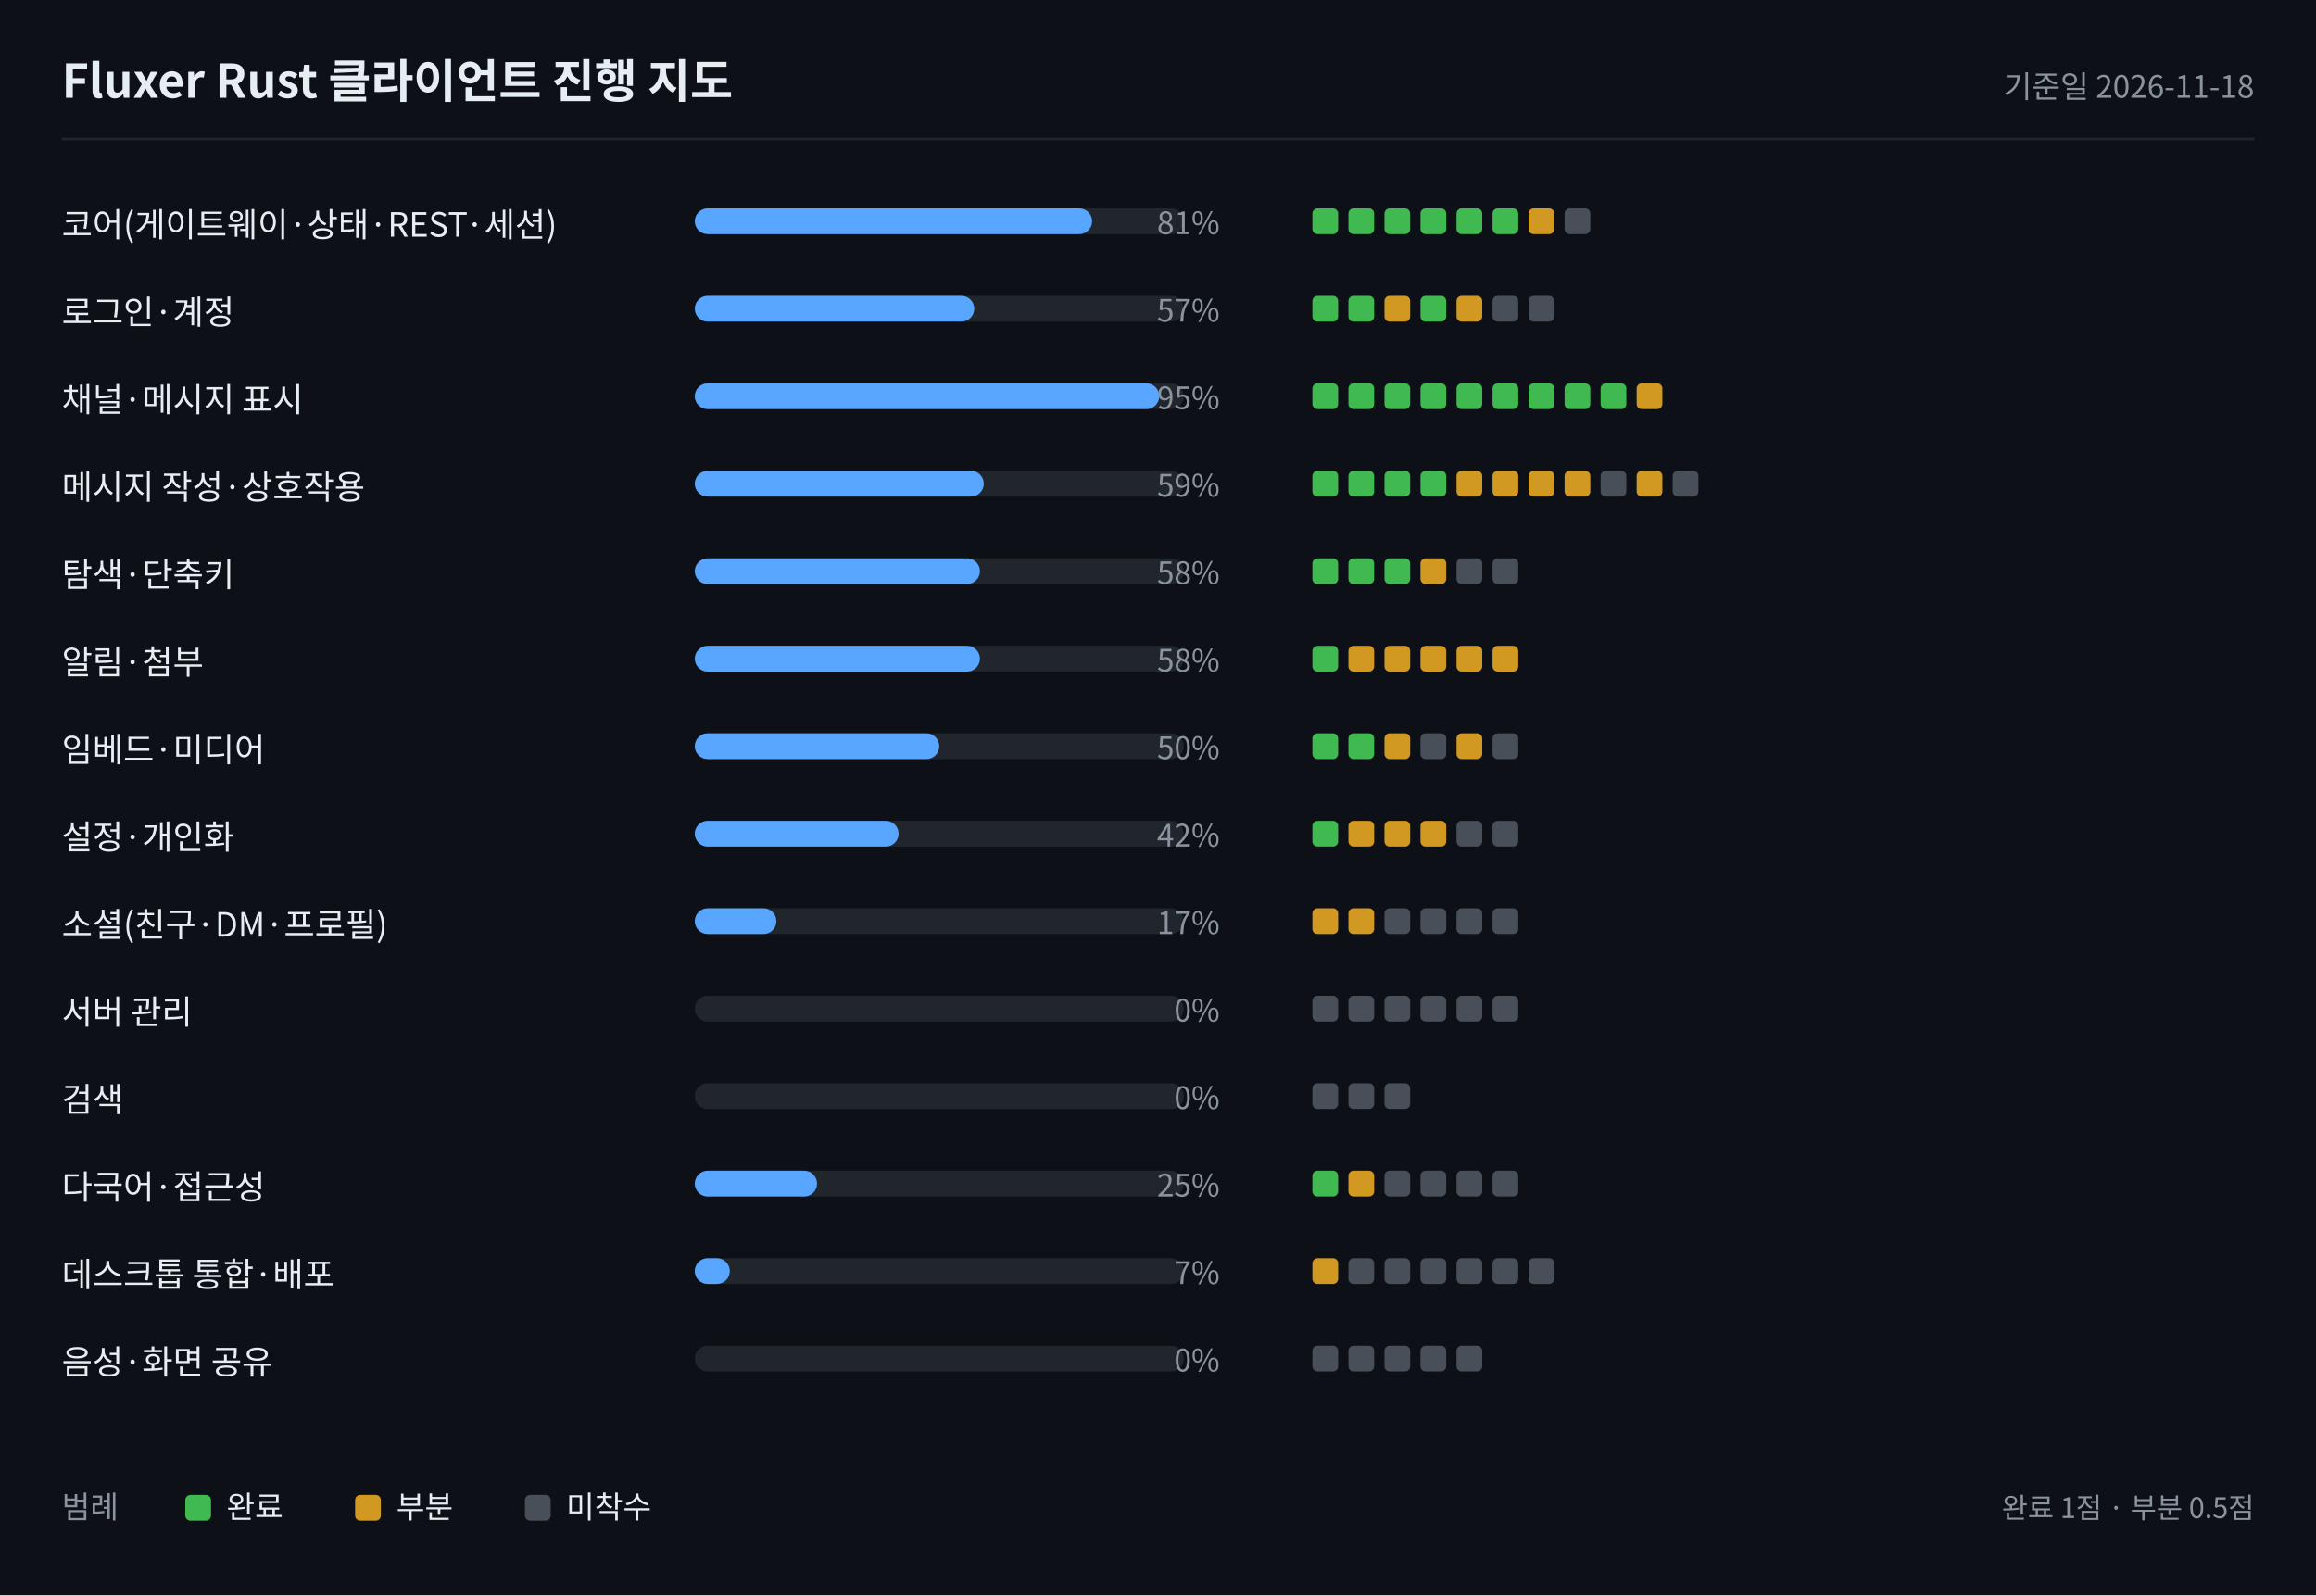
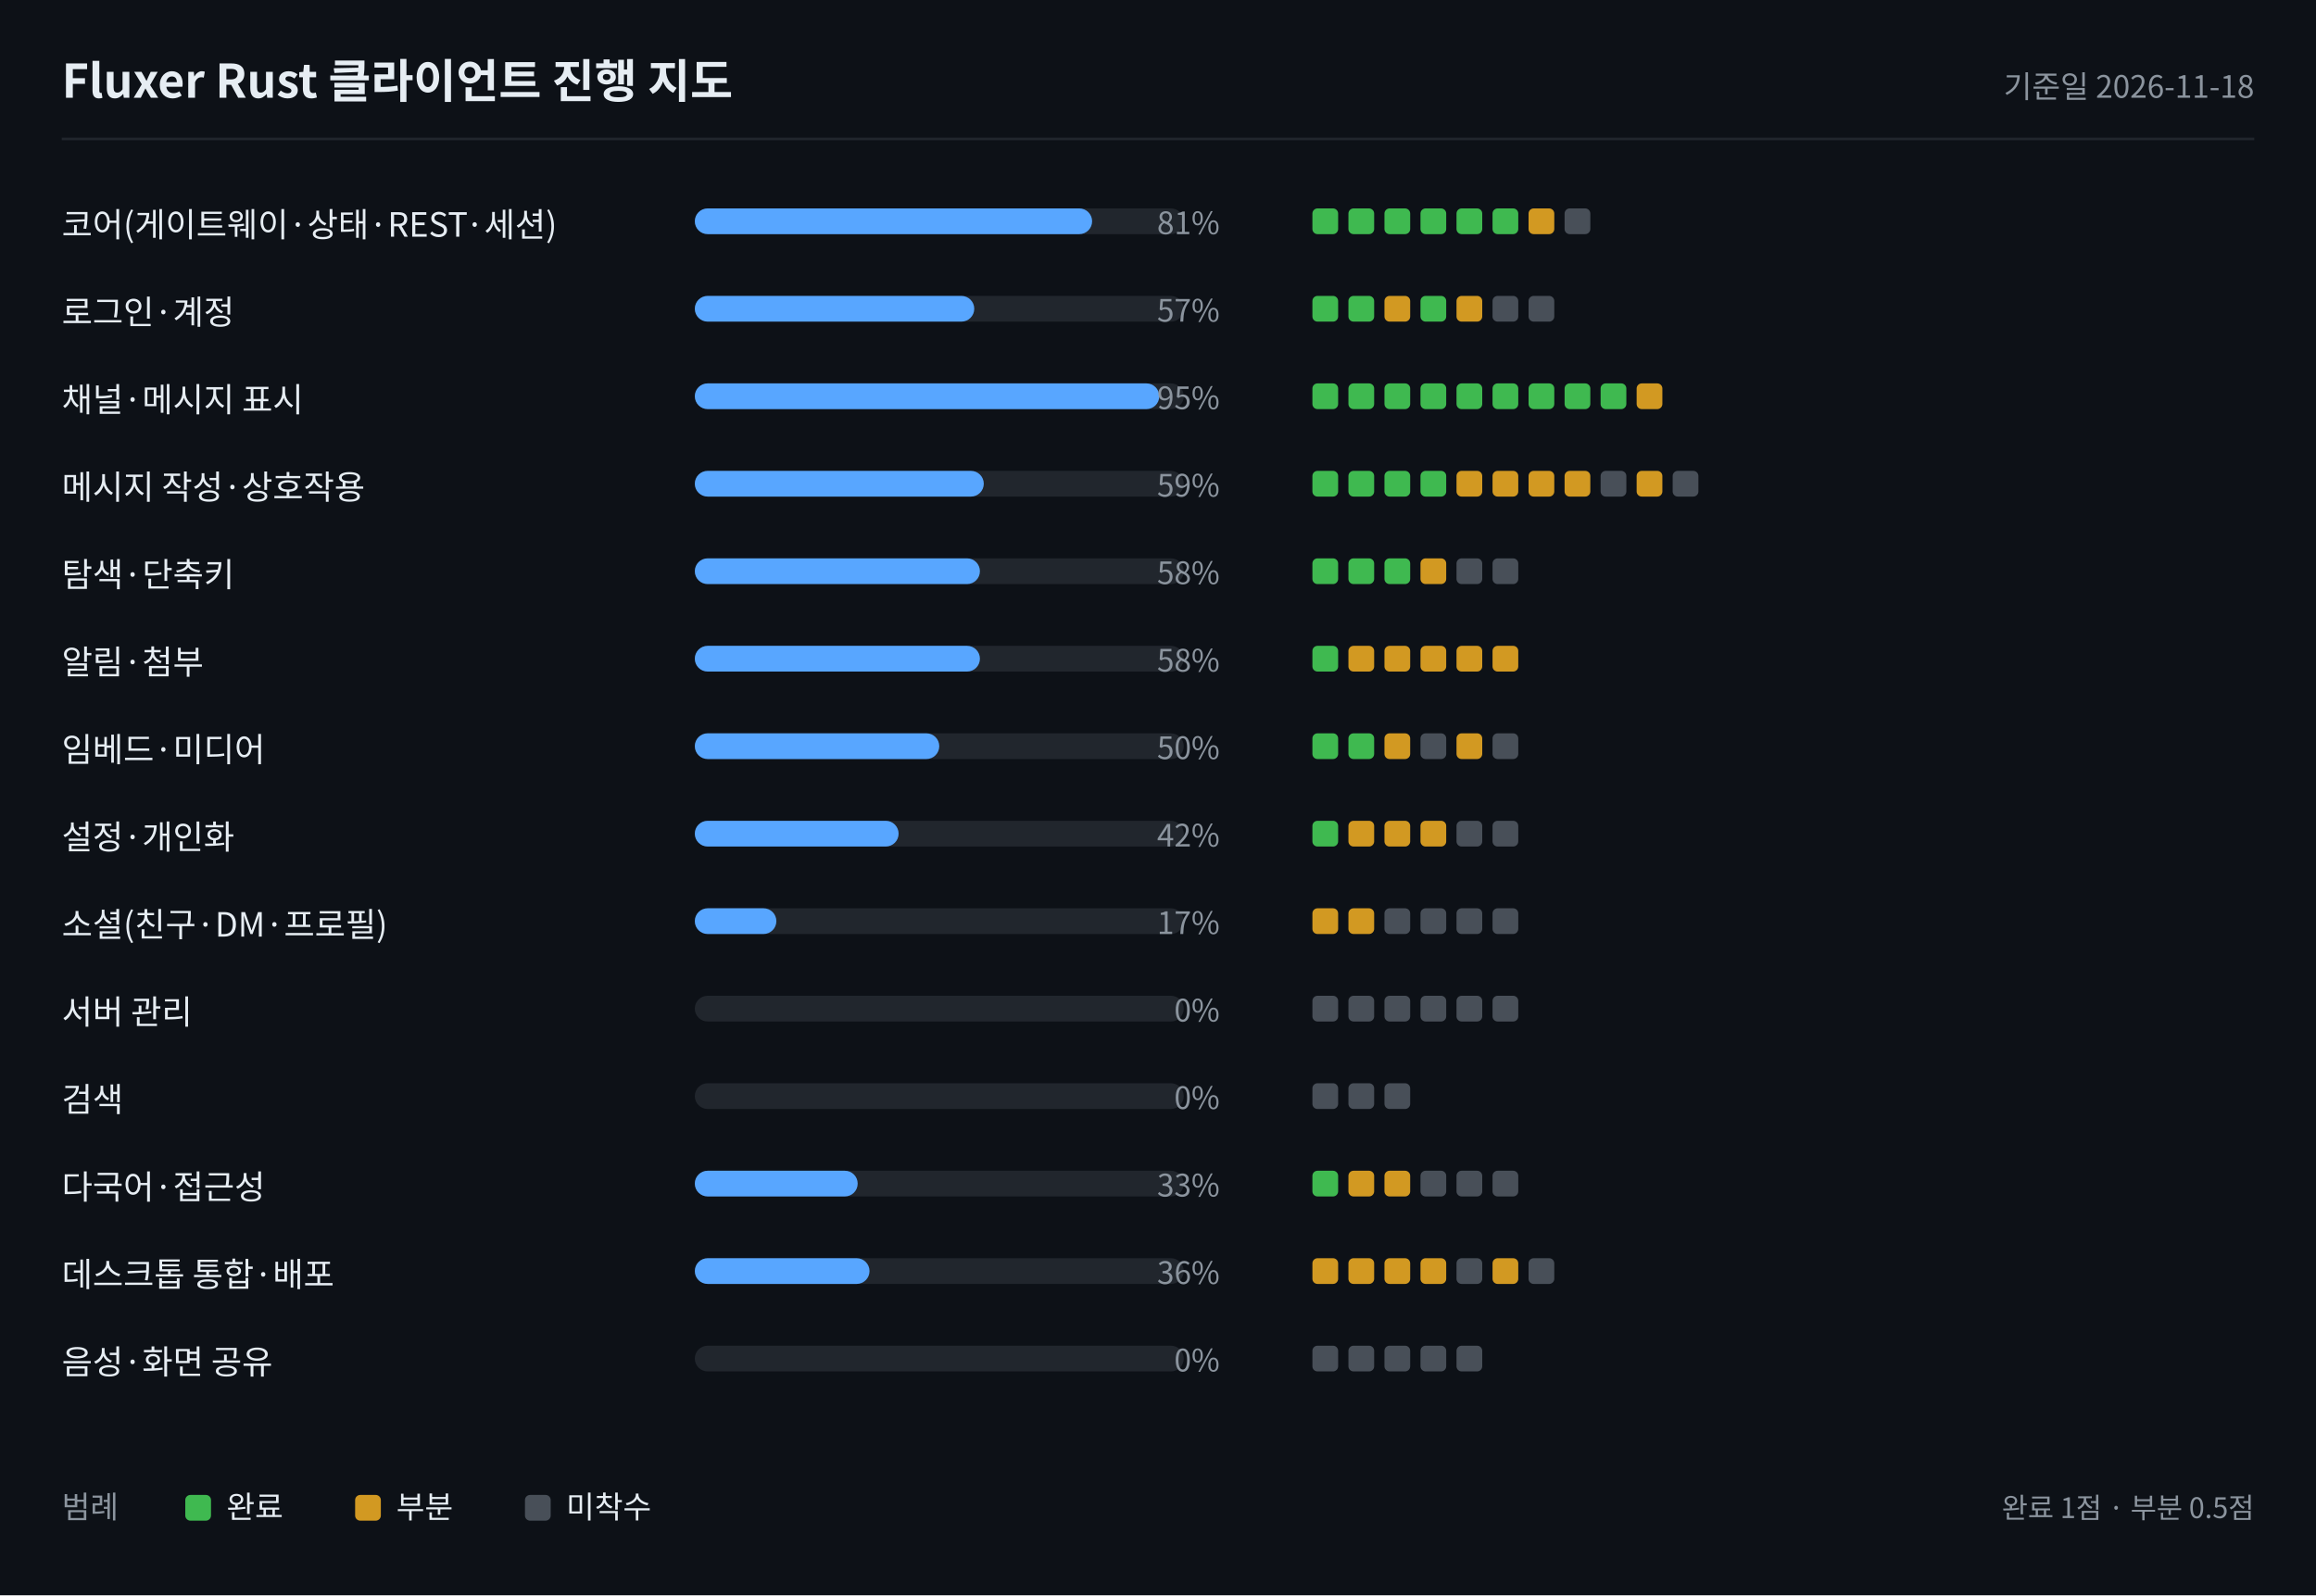
<svg xmlns="http://www.w3.org/2000/svg" width="900" height="620" viewBox="0 0 900 620" role="img" aria-label="Fluxer Rust 클라이언트 진행 지도">
  <rect width="900" height="620" fill="#0d1117" />
  <text x="24" y="38" fill="#e6edf3" font-family="Segoe UI, Malgun Gothic, Apple SD Gothic Neo, Noto Sans KR, Noto Sans CJK KR, sans-serif" font-size="18" font-weight="600">Fluxer Rust 클라이언트 진행 지도</text>
  <text x="876" y="38" fill="#8b949e" font-family="Segoe UI, Malgun Gothic, Apple SD Gothic Neo, Noto Sans KR, Noto Sans CJK KR, sans-serif" font-size="12" text-anchor="end">기준일 2026-11-18</text>
  <line x1="24" y1="54" x2="876" y2="54" stroke="#21262d" stroke-width="1" />
  <text x="24" y="92.0" fill="#e6edf3" font-family="Segoe UI, Malgun Gothic, Apple SD Gothic Neo, Noto Sans KR, Noto Sans CJK KR, sans-serif" font-size="13">코어(게이트웨이·상태·REST·세션)</text>
  <rect x="270" y="81.0" width="190" height="10" rx="5" fill="#21262d" />
  <rect x="270" y="81.0" width="154.4" height="10" rx="5" fill="#58a6ff" />
  <text x="474" y="91.0" fill="#8b949e" font-family="Segoe UI, Malgun Gothic, Apple SD Gothic Neo, Noto Sans KR, Noto Sans CJK KR, sans-serif" font-size="12" text-anchor="end">81%</text>
  <g>
    <rect x="510" y="81.0" width="10" height="10" rx="2" fill="#3fb950" />
  </g>
  <g>
    <rect x="524" y="81.0" width="10" height="10" rx="2" fill="#3fb950" />
  </g>
  <g>
    <rect x="538" y="81.0" width="10" height="10" rx="2" fill="#3fb950" />
  </g>
  <g>
    <rect x="552" y="81.0" width="10" height="10" rx="2" fill="#3fb950" />
  </g>
  <g>
    <rect x="566" y="81.0" width="10" height="10" rx="2" fill="#3fb950" />
  </g>
  <g>
    <rect x="580" y="81.0" width="10" height="10" rx="2" fill="#3fb950" />
  </g>
  <g>
    <rect x="594" y="81.0" width="10" height="10" rx="2" fill="#d29922" />
  </g>
  <g>
    <rect x="608" y="81.0" width="10" height="10" rx="2" fill="#484f58" />
  </g>
  <text x="24" y="126.0" fill="#e6edf3" font-family="Segoe UI, Malgun Gothic, Apple SD Gothic Neo, Noto Sans KR, Noto Sans CJK KR, sans-serif" font-size="13">로그인·계정</text>
  <rect x="270" y="115.0" width="190" height="10" rx="5" fill="#21262d" />
  <rect x="270" y="115.0" width="108.6" height="10" rx="5" fill="#58a6ff" />
  <text x="474" y="125.0" fill="#8b949e" font-family="Segoe UI, Malgun Gothic, Apple SD Gothic Neo, Noto Sans KR, Noto Sans CJK KR, sans-serif" font-size="12" text-anchor="end">57%</text>
  <g>
    <rect x="510" y="115.0" width="10" height="10" rx="2" fill="#3fb950" />
  </g>
  <g>
    <rect x="524" y="115.0" width="10" height="10" rx="2" fill="#3fb950" />
  </g>
  <g>
    <rect x="538" y="115.0" width="10" height="10" rx="2" fill="#d29922" />
  </g>
  <g>
    <rect x="552" y="115.0" width="10" height="10" rx="2" fill="#3fb950" />
  </g>
  <g>
    <rect x="566" y="115.0" width="10" height="10" rx="2" fill="#d29922" />
  </g>
  <g>
    <rect x="580" y="115.0" width="10" height="10" rx="2" fill="#484f58" />
  </g>
  <g>
    <rect x="594" y="115.0" width="10" height="10" rx="2" fill="#484f58" />
  </g>
  <text x="24" y="160.0" fill="#e6edf3" font-family="Segoe UI, Malgun Gothic, Apple SD Gothic Neo, Noto Sans KR, Noto Sans CJK KR, sans-serif" font-size="13">채널·메시지 표시</text>
  <rect x="270" y="149.0" width="190" height="10" rx="5" fill="#21262d" />
  <rect x="270" y="149.0" width="180.5" height="10" rx="5" fill="#58a6ff" />
  <text x="474" y="159.0" fill="#8b949e" font-family="Segoe UI, Malgun Gothic, Apple SD Gothic Neo, Noto Sans KR, Noto Sans CJK KR, sans-serif" font-size="12" text-anchor="end">95%</text>
  <g>
    <rect x="510" y="149.0" width="10" height="10" rx="2" fill="#3fb950" />
  </g>
  <g>
    <rect x="524" y="149.0" width="10" height="10" rx="2" fill="#3fb950" />
  </g>
  <g>
    <rect x="538" y="149.0" width="10" height="10" rx="2" fill="#3fb950" />
  </g>
  <g>
    <rect x="552" y="149.0" width="10" height="10" rx="2" fill="#3fb950" />
  </g>
  <g>
    <rect x="566" y="149.0" width="10" height="10" rx="2" fill="#3fb950" />
  </g>
  <g>
    <rect x="580" y="149.0" width="10" height="10" rx="2" fill="#3fb950" />
  </g>
  <g>
    <rect x="594" y="149.0" width="10" height="10" rx="2" fill="#3fb950" />
  </g>
  <g>
    <rect x="608" y="149.0" width="10" height="10" rx="2" fill="#3fb950" />
  </g>
  <g>
    <rect x="622" y="149.0" width="10" height="10" rx="2" fill="#3fb950" />
  </g>
  <g>
    <rect x="636" y="149.0" width="10" height="10" rx="2" fill="#d29922" />
  </g>
  <text x="24" y="194.0" fill="#e6edf3" font-family="Segoe UI, Malgun Gothic, Apple SD Gothic Neo, Noto Sans KR, Noto Sans CJK KR, sans-serif" font-size="13">메시지 작성·상호작용</text>
  <rect x="270" y="183.0" width="190" height="10" rx="5" fill="#21262d" />
  <rect x="270" y="183.0" width="112.3" height="10" rx="5" fill="#58a6ff" />
  <text x="474" y="193.0" fill="#8b949e" font-family="Segoe UI, Malgun Gothic, Apple SD Gothic Neo, Noto Sans KR, Noto Sans CJK KR, sans-serif" font-size="12" text-anchor="end">59%</text>
  <g>
    <rect x="510" y="183.0" width="10" height="10" rx="2" fill="#3fb950" />
  </g>
  <g>
    <rect x="524" y="183.0" width="10" height="10" rx="2" fill="#3fb950" />
  </g>
  <g>
    <rect x="538" y="183.0" width="10" height="10" rx="2" fill="#3fb950" />
  </g>
  <g>
    <rect x="552" y="183.0" width="10" height="10" rx="2" fill="#3fb950" />
  </g>
  <g>
    <rect x="566" y="183.0" width="10" height="10" rx="2" fill="#d29922" />
  </g>
  <g>
    <rect x="580" y="183.0" width="10" height="10" rx="2" fill="#d29922" />
  </g>
  <g>
    <rect x="594" y="183.0" width="10" height="10" rx="2" fill="#d29922" />
  </g>
  <g>
    <rect x="608" y="183.0" width="10" height="10" rx="2" fill="#d29922" />
  </g>
  <g>
    <rect x="622" y="183.0" width="10" height="10" rx="2" fill="#484f58" />
  </g>
  <g>
    <rect x="636" y="183.0" width="10" height="10" rx="2" fill="#d29922" />
  </g>
  <g>
    <rect x="650" y="183.0" width="10" height="10" rx="2" fill="#484f58" />
  </g>
  <text x="24" y="228.0" fill="#e6edf3" font-family="Segoe UI, Malgun Gothic, Apple SD Gothic Neo, Noto Sans KR, Noto Sans CJK KR, sans-serif" font-size="13">탐색·단축키</text>
  <rect x="270" y="217.0" width="190" height="10" rx="5" fill="#21262d" />
  <rect x="270" y="217.0" width="110.8" height="10" rx="5" fill="#58a6ff" />
  <text x="474" y="227.0" fill="#8b949e" font-family="Segoe UI, Malgun Gothic, Apple SD Gothic Neo, Noto Sans KR, Noto Sans CJK KR, sans-serif" font-size="12" text-anchor="end">58%</text>
  <g>
    <rect x="510" y="217.0" width="10" height="10" rx="2" fill="#3fb950" />
  </g>
  <g>
    <rect x="524" y="217.0" width="10" height="10" rx="2" fill="#3fb950" />
  </g>
  <g>
    <rect x="538" y="217.0" width="10" height="10" rx="2" fill="#3fb950" />
  </g>
  <g>
    <rect x="552" y="217.0" width="10" height="10" rx="2" fill="#d29922" />
  </g>
  <g>
    <rect x="566" y="217.0" width="10" height="10" rx="2" fill="#484f58" />
  </g>
  <g>
    <rect x="580" y="217.0" width="10" height="10" rx="2" fill="#484f58" />
  </g>
  <text x="24" y="262.0" fill="#e6edf3" font-family="Segoe UI, Malgun Gothic, Apple SD Gothic Neo, Noto Sans KR, Noto Sans CJK KR, sans-serif" font-size="13">알림·첨부</text>
  <rect x="270" y="251.0" width="190" height="10" rx="5" fill="#21262d" />
  <rect x="270" y="251.0" width="110.8" height="10" rx="5" fill="#58a6ff" />
  <text x="474" y="261.0" fill="#8b949e" font-family="Segoe UI, Malgun Gothic, Apple SD Gothic Neo, Noto Sans KR, Noto Sans CJK KR, sans-serif" font-size="12" text-anchor="end">58%</text>
  <g>
    <rect x="510" y="251.0" width="10" height="10" rx="2" fill="#3fb950" />
  </g>
  <g>
    <rect x="524" y="251.0" width="10" height="10" rx="2" fill="#d29922" />
  </g>
  <g>
    <rect x="538" y="251.0" width="10" height="10" rx="2" fill="#d29922" />
  </g>
  <g>
    <rect x="552" y="251.0" width="10" height="10" rx="2" fill="#d29922" />
  </g>
  <g>
    <rect x="566" y="251.0" width="10" height="10" rx="2" fill="#d29922" />
  </g>
  <g>
    <rect x="580" y="251.0" width="10" height="10" rx="2" fill="#d29922" />
  </g>
  <text x="24" y="296.0" fill="#e6edf3" font-family="Segoe UI, Malgun Gothic, Apple SD Gothic Neo, Noto Sans KR, Noto Sans CJK KR, sans-serif" font-size="13">임베드·미디어</text>
  <rect x="270" y="285.0" width="190" height="10" rx="5" fill="#21262d" />
  <rect x="270" y="285.0" width="95.0" height="10" rx="5" fill="#58a6ff" />
  <text x="474" y="295.0" fill="#8b949e" font-family="Segoe UI, Malgun Gothic, Apple SD Gothic Neo, Noto Sans KR, Noto Sans CJK KR, sans-serif" font-size="12" text-anchor="end">50%</text>
  <g>
    <rect x="510" y="285.0" width="10" height="10" rx="2" fill="#3fb950" />
  </g>
  <g>
    <rect x="524" y="285.0" width="10" height="10" rx="2" fill="#3fb950" />
  </g>
  <g>
    <rect x="538" y="285.0" width="10" height="10" rx="2" fill="#d29922" />
  </g>
  <g>
    <rect x="552" y="285.0" width="10" height="10" rx="2" fill="#484f58" />
  </g>
  <g>
    <rect x="566" y="285.0" width="10" height="10" rx="2" fill="#d29922" />
  </g>
  <g>
    <rect x="580" y="285.0" width="10" height="10" rx="2" fill="#484f58" />
  </g>
  <text x="24" y="330.0" fill="#e6edf3" font-family="Segoe UI, Malgun Gothic, Apple SD Gothic Neo, Noto Sans KR, Noto Sans CJK KR, sans-serif" font-size="13">설정·개인화</text>
  <rect x="270" y="319.0" width="190" height="10" rx="5" fill="#21262d" />
  <rect x="270" y="319.0" width="79.2" height="10" rx="5" fill="#58a6ff" />
  <text x="474" y="329.0" fill="#8b949e" font-family="Segoe UI, Malgun Gothic, Apple SD Gothic Neo, Noto Sans KR, Noto Sans CJK KR, sans-serif" font-size="12" text-anchor="end">42%</text>
  <g>
    <rect x="510" y="319.0" width="10" height="10" rx="2" fill="#3fb950" />
  </g>
  <g>
    <rect x="524" y="319.0" width="10" height="10" rx="2" fill="#d29922" />
  </g>
  <g>
    <rect x="538" y="319.0" width="10" height="10" rx="2" fill="#d29922" />
  </g>
  <g>
    <rect x="552" y="319.0" width="10" height="10" rx="2" fill="#d29922" />
  </g>
  <g>
    <rect x="566" y="319.0" width="10" height="10" rx="2" fill="#484f58" />
  </g>
  <g>
    <rect x="580" y="319.0" width="10" height="10" rx="2" fill="#484f58" />
  </g>
  <text x="24" y="364.0" fill="#e6edf3" font-family="Segoe UI, Malgun Gothic, Apple SD Gothic Neo, Noto Sans KR, Noto Sans CJK KR, sans-serif" font-size="13">소셜(친구·DM·프로필)</text>
  <rect x="270" y="353.0" width="190" height="10" rx="5" fill="#21262d" />
  <rect x="270" y="353.0" width="31.7" height="10" rx="5" fill="#58a6ff" />
  <text x="474" y="363.0" fill="#8b949e" font-family="Segoe UI, Malgun Gothic, Apple SD Gothic Neo, Noto Sans KR, Noto Sans CJK KR, sans-serif" font-size="12" text-anchor="end">17%</text>
  <g>
    <rect x="510" y="353.0" width="10" height="10" rx="2" fill="#d29922" />
  </g>
  <g>
    <rect x="524" y="353.0" width="10" height="10" rx="2" fill="#d29922" />
  </g>
  <g>
    <rect x="538" y="353.0" width="10" height="10" rx="2" fill="#484f58" />
  </g>
  <g>
    <rect x="552" y="353.0" width="10" height="10" rx="2" fill="#484f58" />
  </g>
  <g>
    <rect x="566" y="353.0" width="10" height="10" rx="2" fill="#484f58" />
  </g>
  <g>
    <rect x="580" y="353.0" width="10" height="10" rx="2" fill="#484f58" />
  </g>
  <text x="24" y="398.0" fill="#e6edf3" font-family="Segoe UI, Malgun Gothic, Apple SD Gothic Neo, Noto Sans KR, Noto Sans CJK KR, sans-serif" font-size="13">서버 관리</text>
  <rect x="270" y="387.0" width="190" height="10" rx="5" fill="#21262d" />
  <text x="474" y="397.0" fill="#8b949e" font-family="Segoe UI, Malgun Gothic, Apple SD Gothic Neo, Noto Sans KR, Noto Sans CJK KR, sans-serif" font-size="12" text-anchor="end">0%</text>
  <g>
    <rect x="510" y="387.0" width="10" height="10" rx="2" fill="#484f58" />
  </g>
  <g>
    <rect x="524" y="387.0" width="10" height="10" rx="2" fill="#484f58" />
  </g>
  <g>
    <rect x="538" y="387.0" width="10" height="10" rx="2" fill="#484f58" />
  </g>
  <g>
    <rect x="552" y="387.0" width="10" height="10" rx="2" fill="#484f58" />
  </g>
  <g>
    <rect x="566" y="387.0" width="10" height="10" rx="2" fill="#484f58" />
  </g>
  <g>
    <rect x="580" y="387.0" width="10" height="10" rx="2" fill="#484f58" />
  </g>
  <text x="24" y="432.0" fill="#e6edf3" font-family="Segoe UI, Malgun Gothic, Apple SD Gothic Neo, Noto Sans KR, Noto Sans CJK KR, sans-serif" font-size="13">검색</text>
  <rect x="270" y="421.0" width="190" height="10" rx="5" fill="#21262d" />
  <text x="474" y="431.0" fill="#8b949e" font-family="Segoe UI, Malgun Gothic, Apple SD Gothic Neo, Noto Sans KR, Noto Sans CJK KR, sans-serif" font-size="12" text-anchor="end">0%</text>
  <g>
    <rect x="510" y="421.0" width="10" height="10" rx="2" fill="#484f58" />
  </g>
  <g>
    <rect x="524" y="421.0" width="10" height="10" rx="2" fill="#484f58" />
  </g>
  <g>
    <rect x="538" y="421.0" width="10" height="10" rx="2" fill="#484f58" />
  </g>
  <text x="24" y="466.0" fill="#e6edf3" font-family="Segoe UI, Malgun Gothic, Apple SD Gothic Neo, Noto Sans KR, Noto Sans CJK KR, sans-serif" font-size="13">다국어·접근성</text>
  <rect x="270" y="455.0" width="190" height="10" rx="5" fill="#21262d" />
-   <rect x="270" y="455.0" width="47.5" height="10" rx="5" fill="#58a6ff" />
-   <text x="474" y="465.0" fill="#8b949e" font-family="Segoe UI, Malgun Gothic, Apple SD Gothic Neo, Noto Sans KR, Noto Sans CJK KR, sans-serif" font-size="12" text-anchor="end">25%</text>
+   <rect x="270" y="455.0" width="63.3" height="10" rx="5" fill="#58a6ff" />
+   <text x="474" y="465.0" fill="#8b949e" font-family="Segoe UI, Malgun Gothic, Apple SD Gothic Neo, Noto Sans KR, Noto Sans CJK KR, sans-serif" font-size="12" text-anchor="end">33%</text>
  <g>
    <rect x="510" y="455.0" width="10" height="10" rx="2" fill="#3fb950" />
  </g>
  <g>
    <rect x="524" y="455.0" width="10" height="10" rx="2" fill="#d29922" />
  </g>
  <g>
-     <rect x="538" y="455.0" width="10" height="10" rx="2" fill="#484f58" />
+     <rect x="538" y="455.0" width="10" height="10" rx="2" fill="#d29922" />
  </g>
  <g>
    <rect x="552" y="455.0" width="10" height="10" rx="2" fill="#484f58" />
  </g>
  <g>
    <rect x="566" y="455.0" width="10" height="10" rx="2" fill="#484f58" />
  </g>
  <g>
    <rect x="580" y="455.0" width="10" height="10" rx="2" fill="#484f58" />
  </g>
  <text x="24" y="500.0" fill="#e6edf3" font-family="Segoe UI, Malgun Gothic, Apple SD Gothic Neo, Noto Sans KR, Noto Sans CJK KR, sans-serif" font-size="13">데스크톱 통합·배포</text>
  <rect x="270" y="489.0" width="190" height="10" rx="5" fill="#21262d" />
-   <rect x="270" y="489.0" width="13.6" height="10" rx="5" fill="#58a6ff" />
-   <text x="474" y="499.0" fill="#8b949e" font-family="Segoe UI, Malgun Gothic, Apple SD Gothic Neo, Noto Sans KR, Noto Sans CJK KR, sans-serif" font-size="12" text-anchor="end">7%</text>
+   <rect x="270" y="489.0" width="67.9" height="10" rx="5" fill="#58a6ff" />
+   <text x="474" y="499.0" fill="#8b949e" font-family="Segoe UI, Malgun Gothic, Apple SD Gothic Neo, Noto Sans KR, Noto Sans CJK KR, sans-serif" font-size="12" text-anchor="end">36%</text>
  <g>
    <rect x="510" y="489.0" width="10" height="10" rx="2" fill="#d29922" />
  </g>
  <g>
-     <rect x="524" y="489.0" width="10" height="10" rx="2" fill="#484f58" />
-   </g>
-   <g>
-     <rect x="538" y="489.0" width="10" height="10" rx="2" fill="#484f58" />
-   </g>
-   <g>
-     <rect x="552" y="489.0" width="10" height="10" rx="2" fill="#484f58" />
+     <rect x="524" y="489.0" width="10" height="10" rx="2" fill="#d29922" />
+   </g>
+   <g>
+     <rect x="538" y="489.0" width="10" height="10" rx="2" fill="#d29922" />
+   </g>
+   <g>
+     <rect x="552" y="489.0" width="10" height="10" rx="2" fill="#d29922" />
  </g>
  <g>
    <rect x="566" y="489.0" width="10" height="10" rx="2" fill="#484f58" />
  </g>
  <g>
-     <rect x="580" y="489.0" width="10" height="10" rx="2" fill="#484f58" />
+     <rect x="580" y="489.0" width="10" height="10" rx="2" fill="#d29922" />
  </g>
  <g>
    <rect x="594" y="489.0" width="10" height="10" rx="2" fill="#484f58" />
  </g>
  <text x="24" y="534.0" fill="#e6edf3" font-family="Segoe UI, Malgun Gothic, Apple SD Gothic Neo, Noto Sans KR, Noto Sans CJK KR, sans-serif" font-size="13">음성·화면 공유</text>
  <rect x="270" y="523.0" width="190" height="10" rx="5" fill="#21262d" />
  <text x="474" y="533.0" fill="#8b949e" font-family="Segoe UI, Malgun Gothic, Apple SD Gothic Neo, Noto Sans KR, Noto Sans CJK KR, sans-serif" font-size="12" text-anchor="end">0%</text>
  <g>
    <rect x="510" y="523.0" width="10" height="10" rx="2" fill="#484f58" />
  </g>
  <g>
    <rect x="524" y="523.0" width="10" height="10" rx="2" fill="#484f58" />
  </g>
  <g>
    <rect x="538" y="523.0" width="10" height="10" rx="2" fill="#484f58" />
  </g>
  <g>
    <rect x="552" y="523.0" width="10" height="10" rx="2" fill="#484f58" />
  </g>
  <g>
    <rect x="566" y="523.0" width="10" height="10" rx="2" fill="#484f58" />
  </g>
  <text x="24" y="590.0" fill="#8b949e" font-family="Segoe UI, Malgun Gothic, Apple SD Gothic Neo, Noto Sans KR, Noto Sans CJK KR, sans-serif" font-size="12">범례</text>
  <rect x="72" y="581.0" width="10" height="10" rx="2" fill="#3fb950" />
  <text x="88" y="590.0" fill="#e6edf3" font-family="Segoe UI, Malgun Gothic, Apple SD Gothic Neo, Noto Sans KR, Noto Sans CJK KR, sans-serif" font-size="12">완료</text>
  <rect x="138" y="581.0" width="10" height="10" rx="2" fill="#d29922" />
  <text x="154" y="590.0" fill="#e6edf3" font-family="Segoe UI, Malgun Gothic, Apple SD Gothic Neo, Noto Sans KR, Noto Sans CJK KR, sans-serif" font-size="12">부분</text>
  <rect x="204" y="581.0" width="10" height="10" rx="2" fill="#484f58" />
  <text x="220" y="590.0" fill="#e6edf3" font-family="Segoe UI, Malgun Gothic, Apple SD Gothic Neo, Noto Sans KR, Noto Sans CJK KR, sans-serif" font-size="12">미착수</text>
  <text x="876" y="590.0" fill="#8b949e" font-family="Segoe UI, Malgun Gothic, Apple SD Gothic Neo, Noto Sans KR, Noto Sans CJK KR, sans-serif" font-size="11" text-anchor="end">완료 1점 · 부분 0.5점</text>
</svg>
